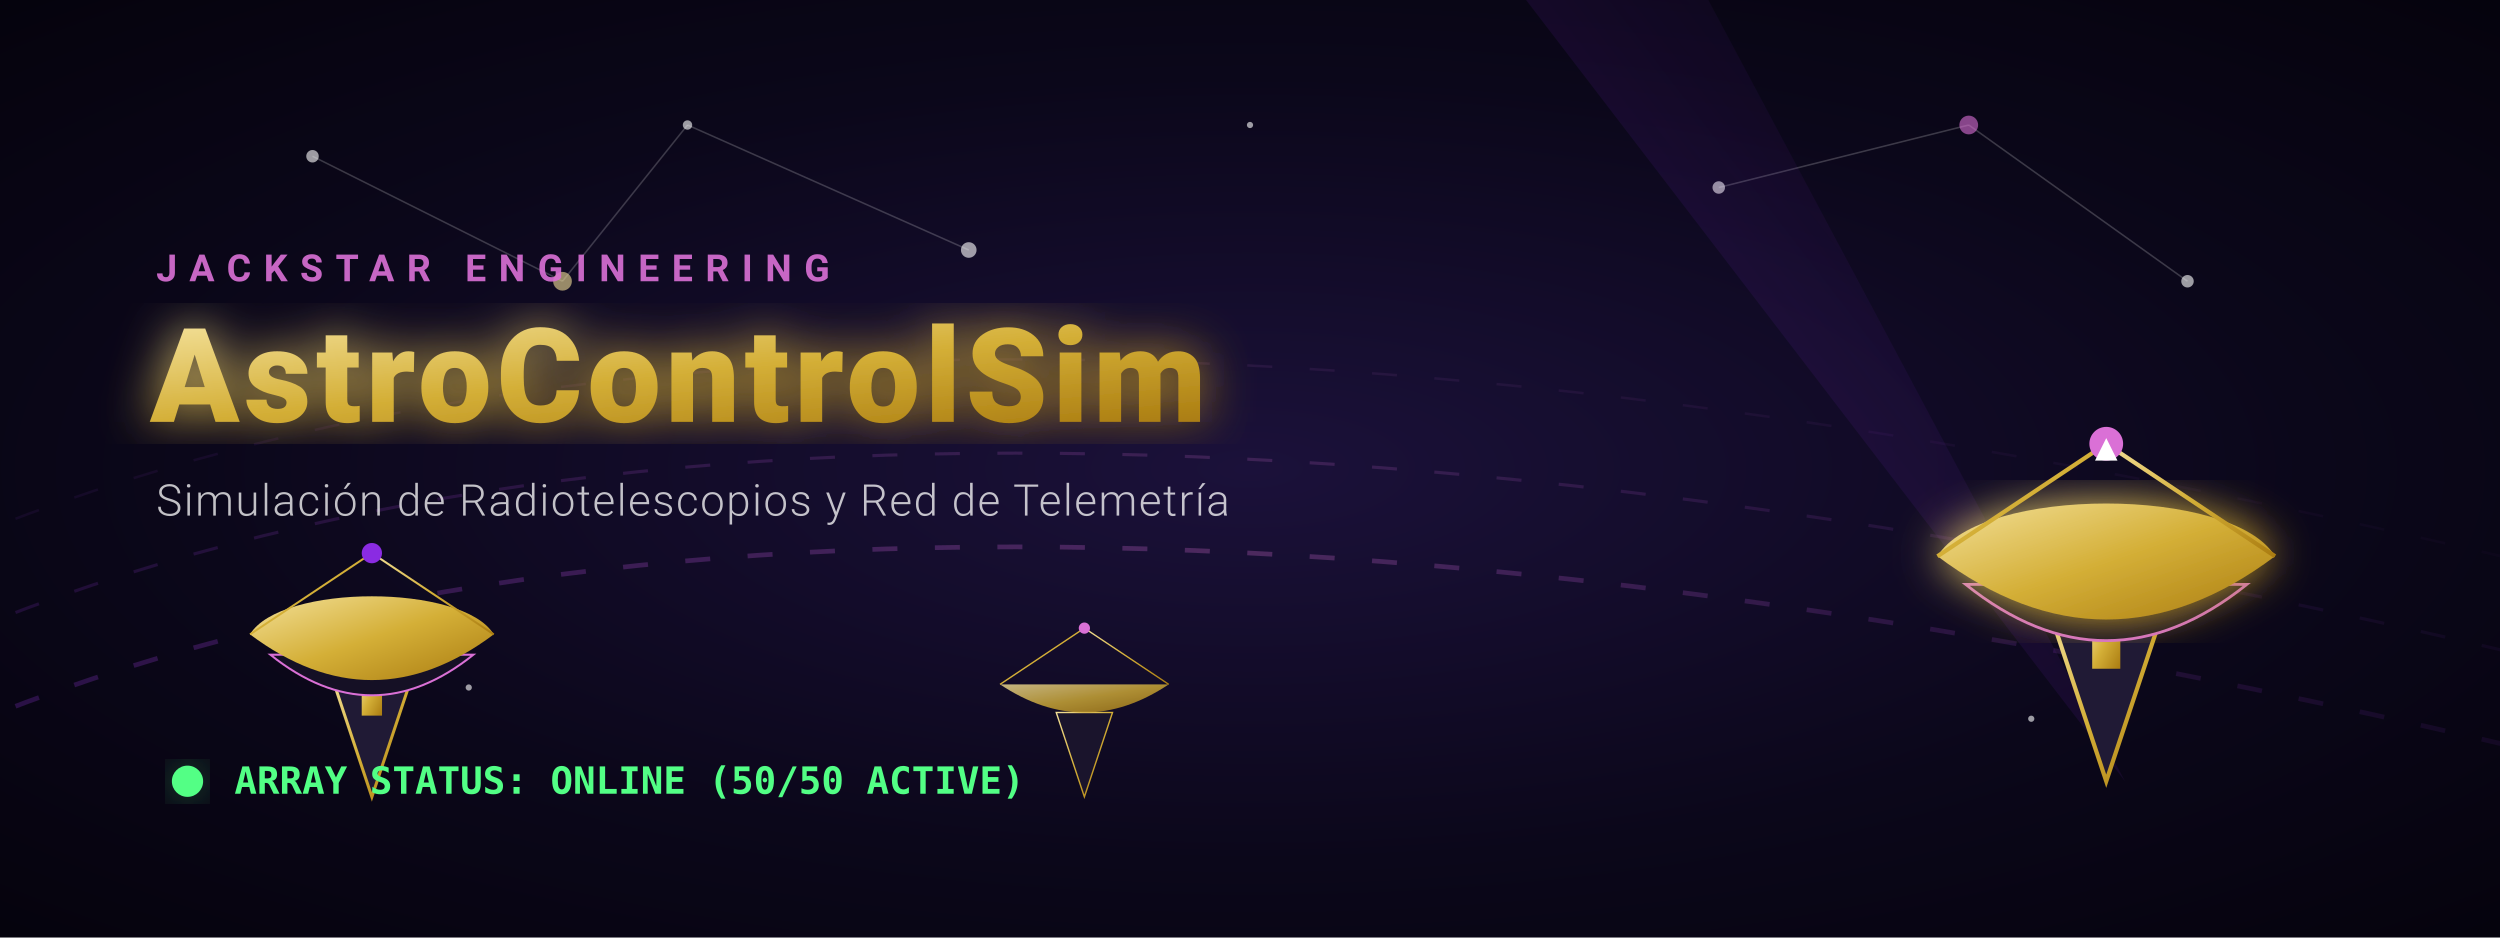
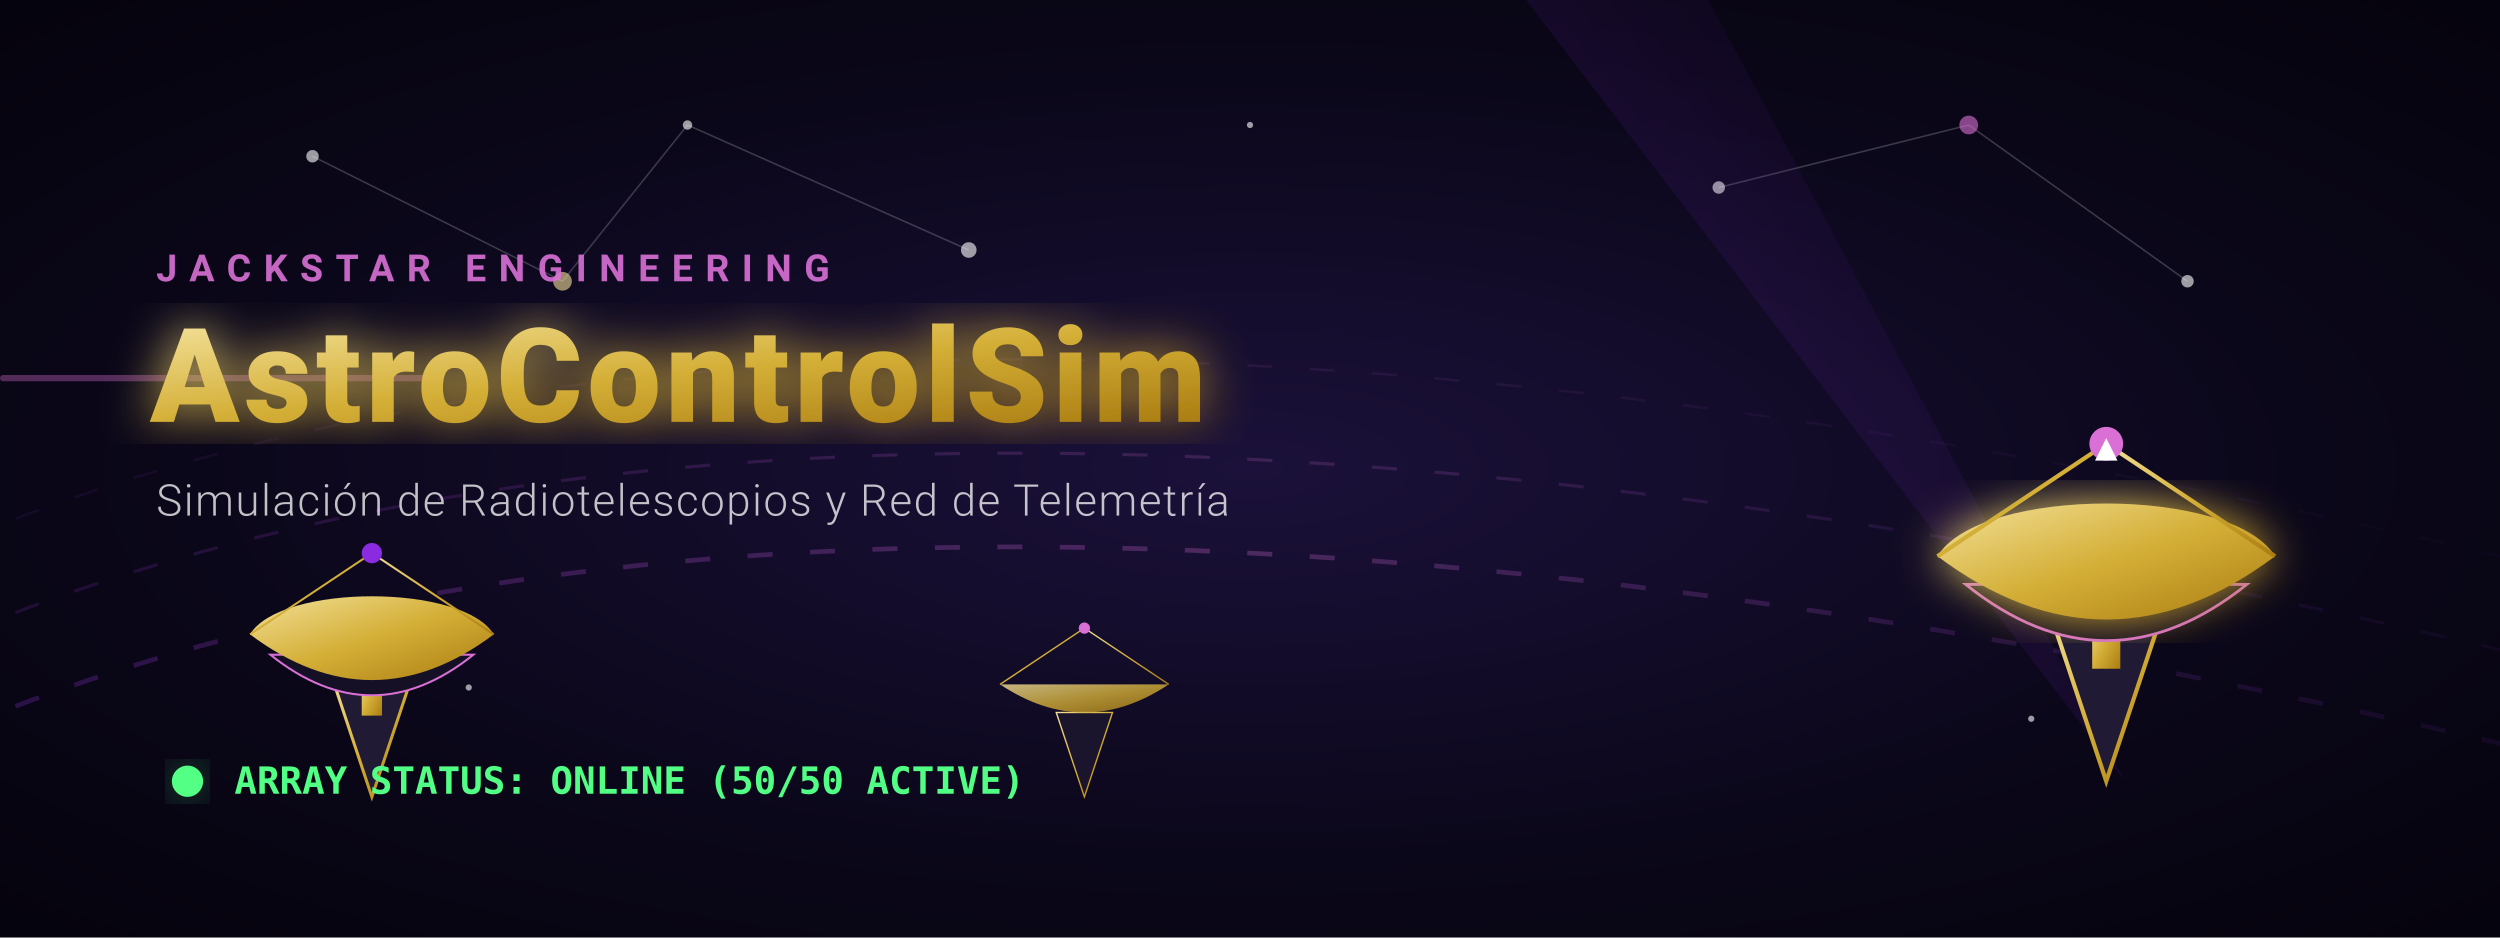
<svg xmlns="http://www.w3.org/2000/svg" viewBox="0 0 800 300" width="100%" height="100%">
  <defs>
    <radialGradient id="bgGrad" cx="50%" cy="50%" r="70%">
      <stop offset="0%" stop-color="#1b113a" />
      <stop offset="60%" stop-color="#0b071a" />
      <stop offset="100%" stop-color="#05030d" />
    </radialGradient>
    <linearGradient id="goldGrad" x1="0%" y1="0%" x2="100%" y2="100%">
      <stop offset="0%" stop-color="#f3e098" />
      <stop offset="50%" stop-color="#d4af37" />
      <stop offset="100%" stop-color="#aa7c11" />
    </linearGradient>
    <linearGradient id="purpleGrad" x1="0%" y1="0%" x2="100%" y2="0%">
      <stop offset="0%" stop-color="#8a2be2" stop-opacity="0.8" />
      <stop offset="50%" stop-color="#da70d6" stop-opacity="0.9" />
      <stop offset="100%" stop-color="#8a2be2" stop-opacity="0.2" />
    </linearGradient>
    <linearGradient id="beamGrad" x1="0%" y1="100%" x2="100%" y2="0%">
      <stop offset="0%" stop-color="#d4af37" stop-opacity="0.8" />
      <stop offset="30%" stop-color="#8a2be2" stop-opacity="0.4" />
      <stop offset="100%" stop-color="#0b071a" stop-opacity="0" />
    </linearGradient>
    <filter id="glow" x="-20%" y="-20%" width="140%" height="140%">
      <feGaussianBlur stdDeviation="8" result="blur" />
      <feMerge>
        <feMergeNode in="blur" />
        <feMergeNode in="SourceGraphic" />
      </feMerge>
    </filter>
  </defs>
  <style>
    @keyframes pulse {
      0%, 100% { opacity: 0.3; }
      50% { opacity: 1.0; }
    }
    @keyframes beamPulse {
      0%, 100% { opacity: 0.3; }
      50% { opacity: 0.6; }
    }
    @keyframes dash {
      to {
        stroke-dashoffset: -40;
      }
    }
    @keyframes blink {
      0%, 100% { opacity: 0.4; }
      50% { opacity: 1; }
    }
+     @keyframes dishTrack {
+       0%, 100% { transform: rotate(-3deg); }
+       50% { transform: rotate(4deg); }
+     }
+     @keyframes scanLine {
+       0% { transform: translateX(-120px); opacity: 0; }
+       15% { opacity: 0.5; }
+       85% { opacity: 0.5; }
+       100% { transform: translateX(820px); opacity: 0; }
+     }
    .star-slow { animation: pulse 4s infinite ease-in-out; }
    .star-fast { animation: pulse 2s infinite ease-in-out; }
    .star-medium { animation: pulse 3s infinite ease-in-out; }
    .dish-beam {
      animation: beamPulse 6s infinite ease-in-out;
    }
+     .dish-main { animation: dishTrack 9s infinite ease-in-out; transform-origin: 680px 140px; }
+     .scan-sweep { animation: scanLine 8s infinite linear; }
    .wave-line {
      stroke-dasharray: 8, 12;
      animation: dash 5s infinite linear;
    }
    .status-dot {
      animation: blink 1.5s infinite ease-in-out;
    }
  </style>
  <rect width="800" height="300" fill="url(#bgGrad)" />
  <g stroke="#ffffff" stroke-opacity="0.2" stroke-width="0.5">
    <line x1="100" y1="50" x2="180" y2="90" />
    <line x1="180" y1="90" x2="220" y2="40" />
    <line x1="220" y1="40" x2="310" y2="80" />
    <line x1="550" y1="60" x2="630" y2="40" />
    <line x1="630" y1="40" x2="700" y2="90" />
  </g>
  <g fill="#ffffff" fill-opacity="0.6">
    <circle cx="100" cy="50" r="2" class="star-slow" />
    <circle cx="180" cy="90" r="3" fill="#f3e098" class="star-medium" />
    <circle cx="220" cy="40" r="1.5" class="star-fast" />
    <circle cx="310" cy="80" r="2.5" class="star-medium" />
    <circle cx="550" cy="60" r="2" class="star-slow" />
    <circle cx="630" cy="40" r="3" fill="#da70d6" class="star-fast" />
    <circle cx="700" cy="90" r="2" class="star-slow" />
    <circle cx="150" cy="220" r="1" class="star-fast" />
    <circle cx="650" cy="230" r="1" class="star-slow" />
    <circle cx="400" cy="40" r="1" class="star-medium" />
  </g>
  <path d="M -50 250 C 150 150, 450 150, 850 250" fill="none" stroke="url(#purpleGrad)" stroke-width="1.5" opacity="0.3" class="wave-line" />
  <path d="M -50 220 C 150 120, 450 120, 850 220" fill="none" stroke="url(#purpleGrad)" stroke-width="1" opacity="0.2" class="wave-line" style="animation-duration: 7s;" />
  <path d="M -50 190 C 150 90, 450 90, 850 190" fill="none" stroke="url(#purpleGrad)" stroke-width="0.8" opacity="0.1" class="wave-line" style="animation-duration: 9s;" />
+   <rect class="scan-sweep" x="0" y="120" width="140" height="2" fill="#da70d6" opacity="0.35" rx="1" />
  <path d="M 680 250 L 520 -50 L 450 -50 Z" fill="url(#beamGrad)" opacity="0.45" class="dish-beam" />
-   <g transform="translate(620, 160) scale(0.9)">
+   <g class="dish-main" transform="translate(620, 160) scale(0.9)">
    <path d="M 60 100 L 40 40 L 80 40 Z" fill="#201a35" stroke="url(#goldGrad)" stroke-width="1.5" />
    <rect x="55" y="40" width="10" height="20" fill="url(#goldGrad)" />
    <path d="M 10 30 Q 60 70 110 30 Z" fill="#151025" stroke="#da70d6" stroke-width="1" />
    <path d="M 0 20 Q 60 65 120 20 C 105 -5, 15 -5, 0 20 Z" fill="url(#goldGrad)" filter="url(#glow)" />
    <line x1="0" y1="20" x2="60" y2="-20" stroke="url(#goldGrad)" stroke-width="1.5" />
    <line x1="120" y1="20" x2="60" y2="-20" stroke="url(#goldGrad)" stroke-width="1.5" />
    <circle cx="60" cy="-20" r="6" fill="#da70d6" />
    <polygon points="56,-14 64,-14 60,-22" fill="#ffffff" />
  </g>
  <g transform="translate(80, 190) scale(0.65)">
    <path d="M 60 100 L 40 40 L 80 40 Z" fill="#201a35" stroke="url(#goldGrad)" stroke-width="1.5" />
    <rect x="55" y="40" width="10" height="20" fill="url(#goldGrad)" />
    <path d="M 10 30 Q 60 70 110 30 Z" fill="#151025" stroke="#da70d6" stroke-width="1" />
    <path d="M 0 20 Q 60 65 120 20 C 105 -5, 15 -5, 0 20 Z" fill="url(#goldGrad)" />
    <line x1="0" y1="20" x2="60" y2="-20" stroke="url(#goldGrad)" stroke-width="1" />
    <line x1="120" y1="20" x2="60" y2="-20" stroke="url(#goldGrad)" stroke-width="1" />
    <circle cx="60" cy="-20" r="5" fill="#8a2be2" />
  </g>
  <g transform="translate(320, 210) scale(0.45)">
    <path d="M 60 100 L 40 40 L 80 40 Z" fill="#1a142c" stroke="url(#goldGrad)" stroke-width="1" />
    <path d="M 0 20 Q 60 60 120 20 Z" fill="url(#goldGrad)" opacity="0.8" />
    <line x1="0" y1="20" x2="60" y2="-20" stroke="url(#goldGrad)" />
    <line x1="120" y1="20" x2="60" y2="-20" stroke="url(#goldGrad)" />
    <circle cx="60" cy="-20" r="4" fill="#da70d6" />
  </g>
  <g transform="translate(50, 90)">
    <text x="0" y="0" font-family="'Segoe UI', Roboto, Helvetica, sans-serif" font-size="12" font-weight="600" fill="#da70d6" letter-spacing="4" opacity="0.9">
      JACKSTAR ENGINEERING
    </text>
    <text x="-2" y="45" font-family="'Segoe UI', Roboto, Helvetica, sans-serif" font-size="42" font-weight="800" fill="url(#goldGrad)" letter-spacing="1.5" filter="url(#glow)">
      AstroControlSim
    </text>
    <text x="0" y="75" font-family="'Segoe UI', Roboto, sans-serif" font-size="14" font-weight="300" fill="#ffffff" opacity="0.75" letter-spacing="0.5">
      Simulación de Radiotelescopios y Red de Telemetría
    </text>
  </g>
  <g transform="translate(50, 240)">
    <circle cx="10" cy="10" r="5" fill="#52ff85" filter="url(#glow)" class="status-dot" />
    <text x="25" y="14" font-family="monospace" font-size="12" fill="#52ff85" font-weight="bold">
      ARRAY STATUS: ONLINE (50/50 ACTIVE)
    </text>
  </g>
</svg>
